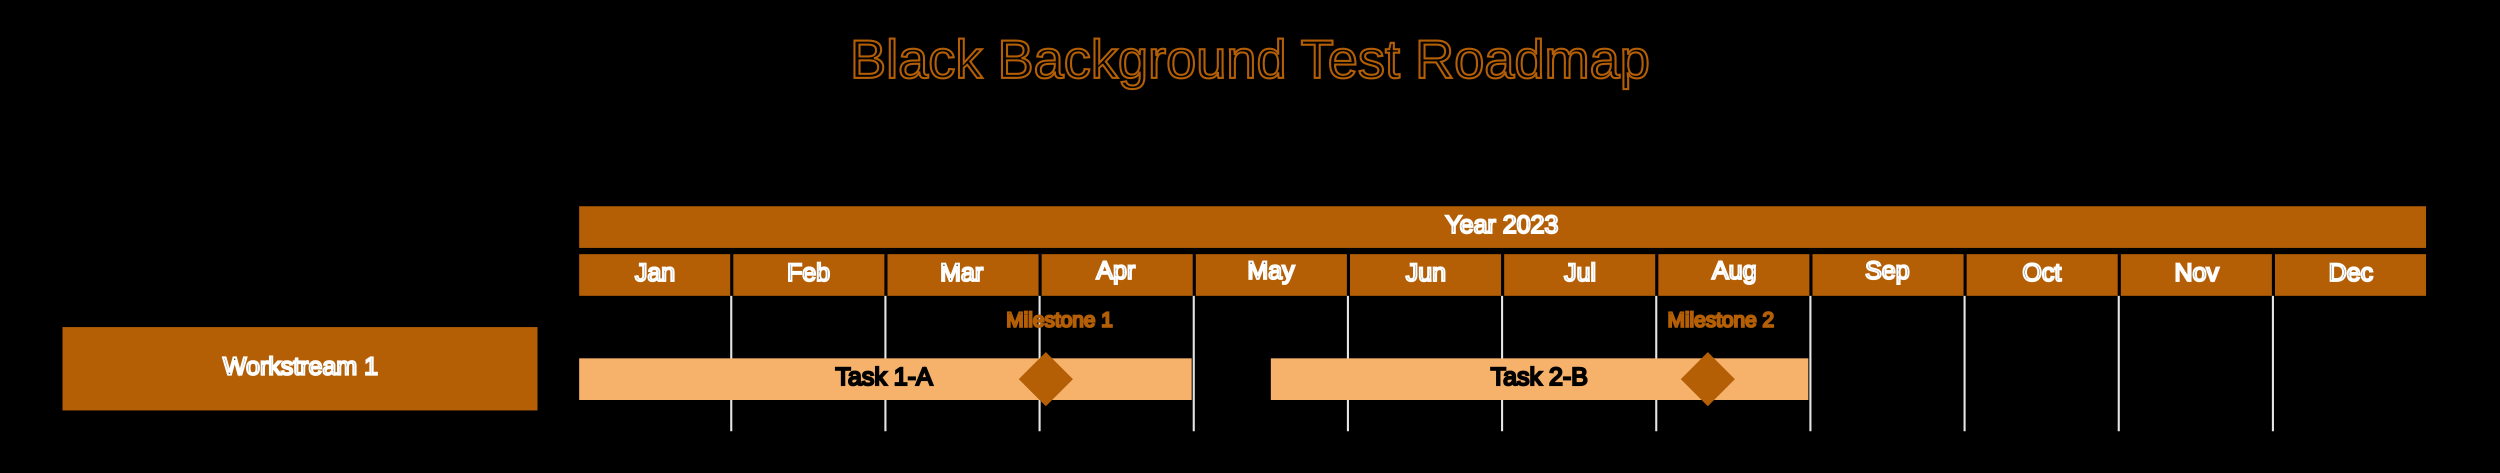
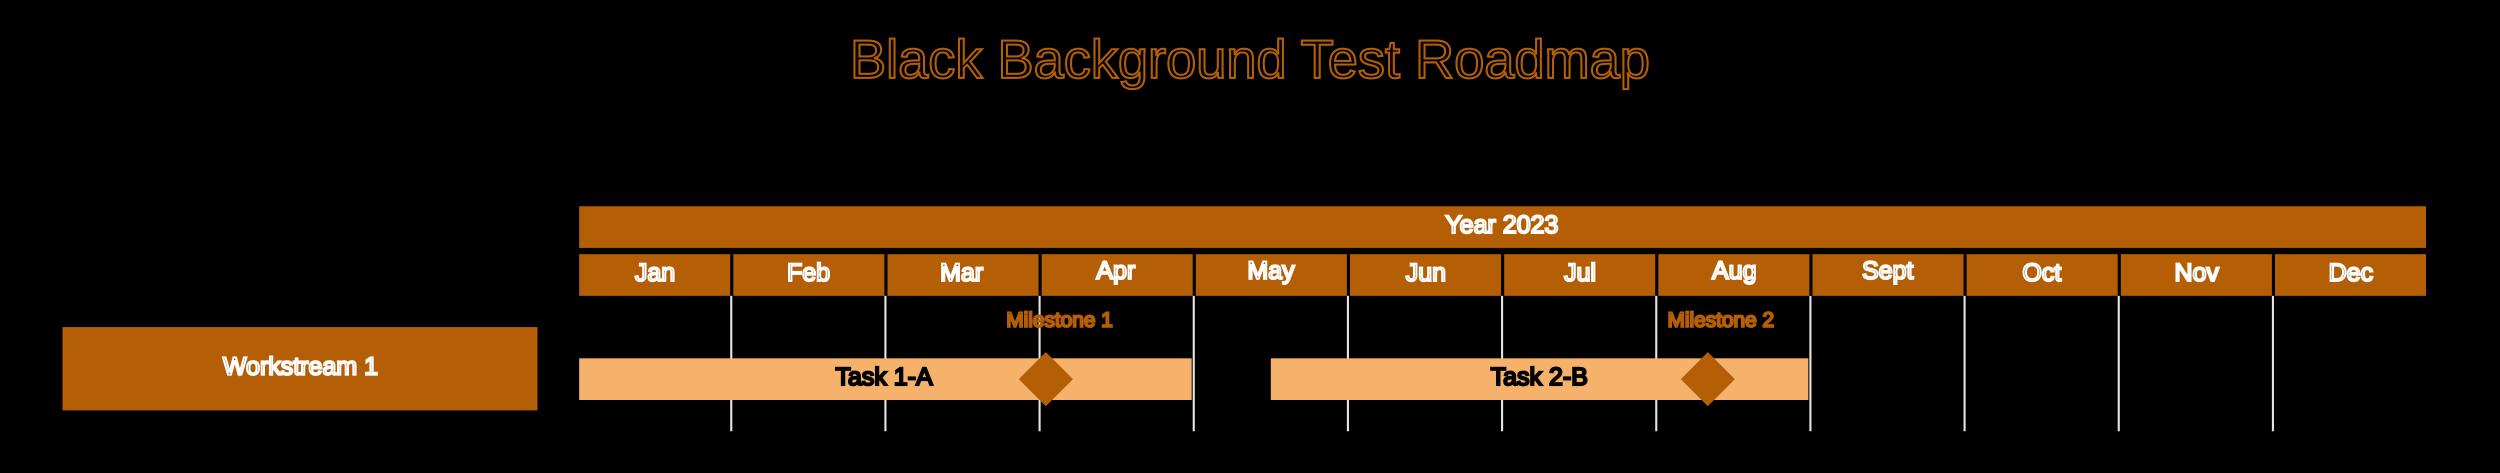
<svg xmlns="http://www.w3.org/2000/svg" width="1200" height="227" viewBox="0 0 1200 227">
  <defs>
</defs>
  <rect x="0" y="0" width="1200" height="500" fill="black" />
  <rect x="0" y="0" width="1200" height="500" fill="black" />
  <text x="408.0" y="30" font-size="26" text-anchor="start" dominant-baseline="middle" font-family="Arial" stroke="#B45F06">Black Background Test Roadmap</text>
  <rect x="278.0" y="99" width="886.5" height="20" fill="#B45F06" />
  <text x="693.75" y="103.5" font-size="12" stroke="#FFFFFF" text-anchor="start" dominant-baseline="hanging" font-family="Arial">Year 2023</text>
  <rect x="278.0" y="122" width="72.5" height="20" fill="#B45F06" />
  <text x="304.75" y="126.5" font-size="12" stroke="#FFFFFF" text-anchor="start" dominant-baseline="hanging" font-family="Arial">Jan</text>
  <rect x="352.0" y="122" width="72.5" height="20" fill="#B45F06" />
  <text x="377.75" y="126.5" font-size="12" stroke="#FFFFFF" text-anchor="start" dominant-baseline="hanging" font-family="Arial">Feb</text>
  <rect x="426.0" y="122" width="72.5" height="20" fill="#B45F06" />
  <text x="451.25" y="126.5" font-size="12" stroke="#FFFFFF" text-anchor="start" dominant-baseline="hanging" font-family="Arial">Mar</text>
  <rect x="500.0" y="122" width="72.5" height="20" fill="#B45F06" />
  <text x="526.25" y="125.5" font-size="12" stroke="#FFFFFF" text-anchor="start" dominant-baseline="hanging" font-family="Arial">Apr</text>
  <rect x="574.0" y="122" width="72.5" height="20" fill="#B45F06" />
  <text x="598.75" y="125.5" font-size="12" stroke="#FFFFFF" text-anchor="start" dominant-baseline="hanging" font-family="Arial">May</text>
  <rect x="648.0" y="122" width="72.5" height="20" fill="#B45F06" />
  <text x="674.75" y="126.5" font-size="12" stroke="#FFFFFF" text-anchor="start" dominant-baseline="hanging" font-family="Arial">Jun</text>
  <rect x="722.0" y="122" width="72.5" height="20" fill="#B45F06" />
  <text x="750.75" y="126.5" font-size="12" stroke="#FFFFFF" text-anchor="start" dominant-baseline="hanging" font-family="Arial">Jul</text>
  <rect x="796.0" y="122" width="72.5" height="20" fill="#B45F06" />
  <text x="821.75" y="125.5" font-size="12" stroke="#FFFFFF" text-anchor="start" dominant-baseline="hanging" font-family="Arial">Aug</text>
  <rect x="870.0" y="122" width="72.5" height="20" fill="#B45F06" />
-   <text x="895.25" y="125.5" font-size="12" stroke="#FFFFFF" text-anchor="start" dominant-baseline="hanging" font-family="Arial">Sep</text>
+   <text x="893.75" y="125.5" font-size="12" stroke="#FFFFFF" text-anchor="start" dominant-baseline="hanging" font-family="Arial">Sept</text>
  <rect x="944.0" y="122" width="72.5" height="20" fill="#B45F06" />
  <text x="970.75" y="126.5" font-size="12" stroke="#FFFFFF" text-anchor="start" dominant-baseline="hanging" font-family="Arial">Oct</text>
  <rect x="1018.0" y="122" width="72.5" height="20" fill="#B45F06" />
  <text x="1043.75" y="126.5" font-size="12" stroke="#FFFFFF" text-anchor="start" dominant-baseline="hanging" font-family="Arial">Nov</text>
  <rect x="1092.0" y="122" width="72.5" height="20" fill="#B45F06" />
  <text x="1117.75" y="126.5" font-size="12" stroke="#FFFFFF" text-anchor="start" dominant-baseline="hanging" font-family="Arial">Dec</text>
  <path d="M351.0,142 L351.0,207" stroke="#e6e6e6" stroke-opacity="50" stroke-width="1" />
  <path d="M425.0,142 L425.0,207" stroke="#e6e6e6" stroke-opacity="50" stroke-width="1" />
  <path d="M499.0,142 L499.0,207" stroke="#e6e6e6" stroke-opacity="50" stroke-width="1" />
  <path d="M573.0,142 L573.0,207" stroke="#e6e6e6" stroke-opacity="50" stroke-width="1" />
  <path d="M647.0,142 L647.0,207" stroke="#e6e6e6" stroke-opacity="50" stroke-width="1" />
  <path d="M721.0,142 L721.0,207" stroke="#e6e6e6" stroke-opacity="50" stroke-width="1" />
  <path d="M795.0,142 L795.0,207" stroke="#e6e6e6" stroke-opacity="50" stroke-width="1" />
  <path d="M869.0,142 L869.0,207" stroke="#e6e6e6" stroke-opacity="50" stroke-width="1" />
  <path d="M943.0,142 L943.0,207" stroke="#e6e6e6" stroke-opacity="50" stroke-width="1" />
  <path d="M1017.0,142 L1017.0,207" stroke="#e6e6e6" stroke-opacity="50" stroke-width="1" />
  <path d="M1091.0,142 L1091.0,207" stroke="#e6e6e6" stroke-opacity="50" stroke-width="1" />
  <rect x="30" y="157" width="228.0" height="40" fill="#B45F06" />
  <text x="107.0" y="171.5" font-size="12" stroke="#FFFFFF" text-anchor="start" dominant-baseline="hanging" font-family="Arial">Workstream 1</text>
  <rect x="278" y="172" width="294" height="20" fill="#F6B26B" />
+   <text x="401.0" y="176.5" font-size="12" stroke="#000000" text-anchor="start" dominant-baseline="hanging" font-family="Arial">Task 1-A</text>
  <rect x="610" y="172" width="258" height="20" fill="#F6B26B" />
+   <text x="715.5" y="176.5" font-size="12" stroke="#000000" text-anchor="start" dominant-baseline="hanging" font-family="Arial">Task 2-B</text>
  <path d="M819.75,169 L832.75,182.0 L819.75,195 L806.75,182.0" fill="#B45F06" />
  <text x="800.417" y="154" font-size="10" text-anchor="start" dominant-baseline="middle" font-family="Arial" stroke="#B45F06">Milestone 2</text>
-   <text x="715.5" y="176.5" font-size="12" stroke="#000000" text-anchor="start" dominant-baseline="hanging" font-family="Arial">Task 2-B</text>
  <path d="M502.0,169 L515.0,182.0 L502.0,195 L489.0,182.0" fill="#B45F06" />
  <text x="483.0" y="154" font-size="10" text-anchor="start" dominant-baseline="middle" font-family="Arial" stroke="#B45F06">Milestone 1</text>
-   <text x="401.0" y="176.5" font-size="12" stroke="#000000" text-anchor="start" dominant-baseline="hanging" font-family="Arial">Task 1-A</text>
</svg>
